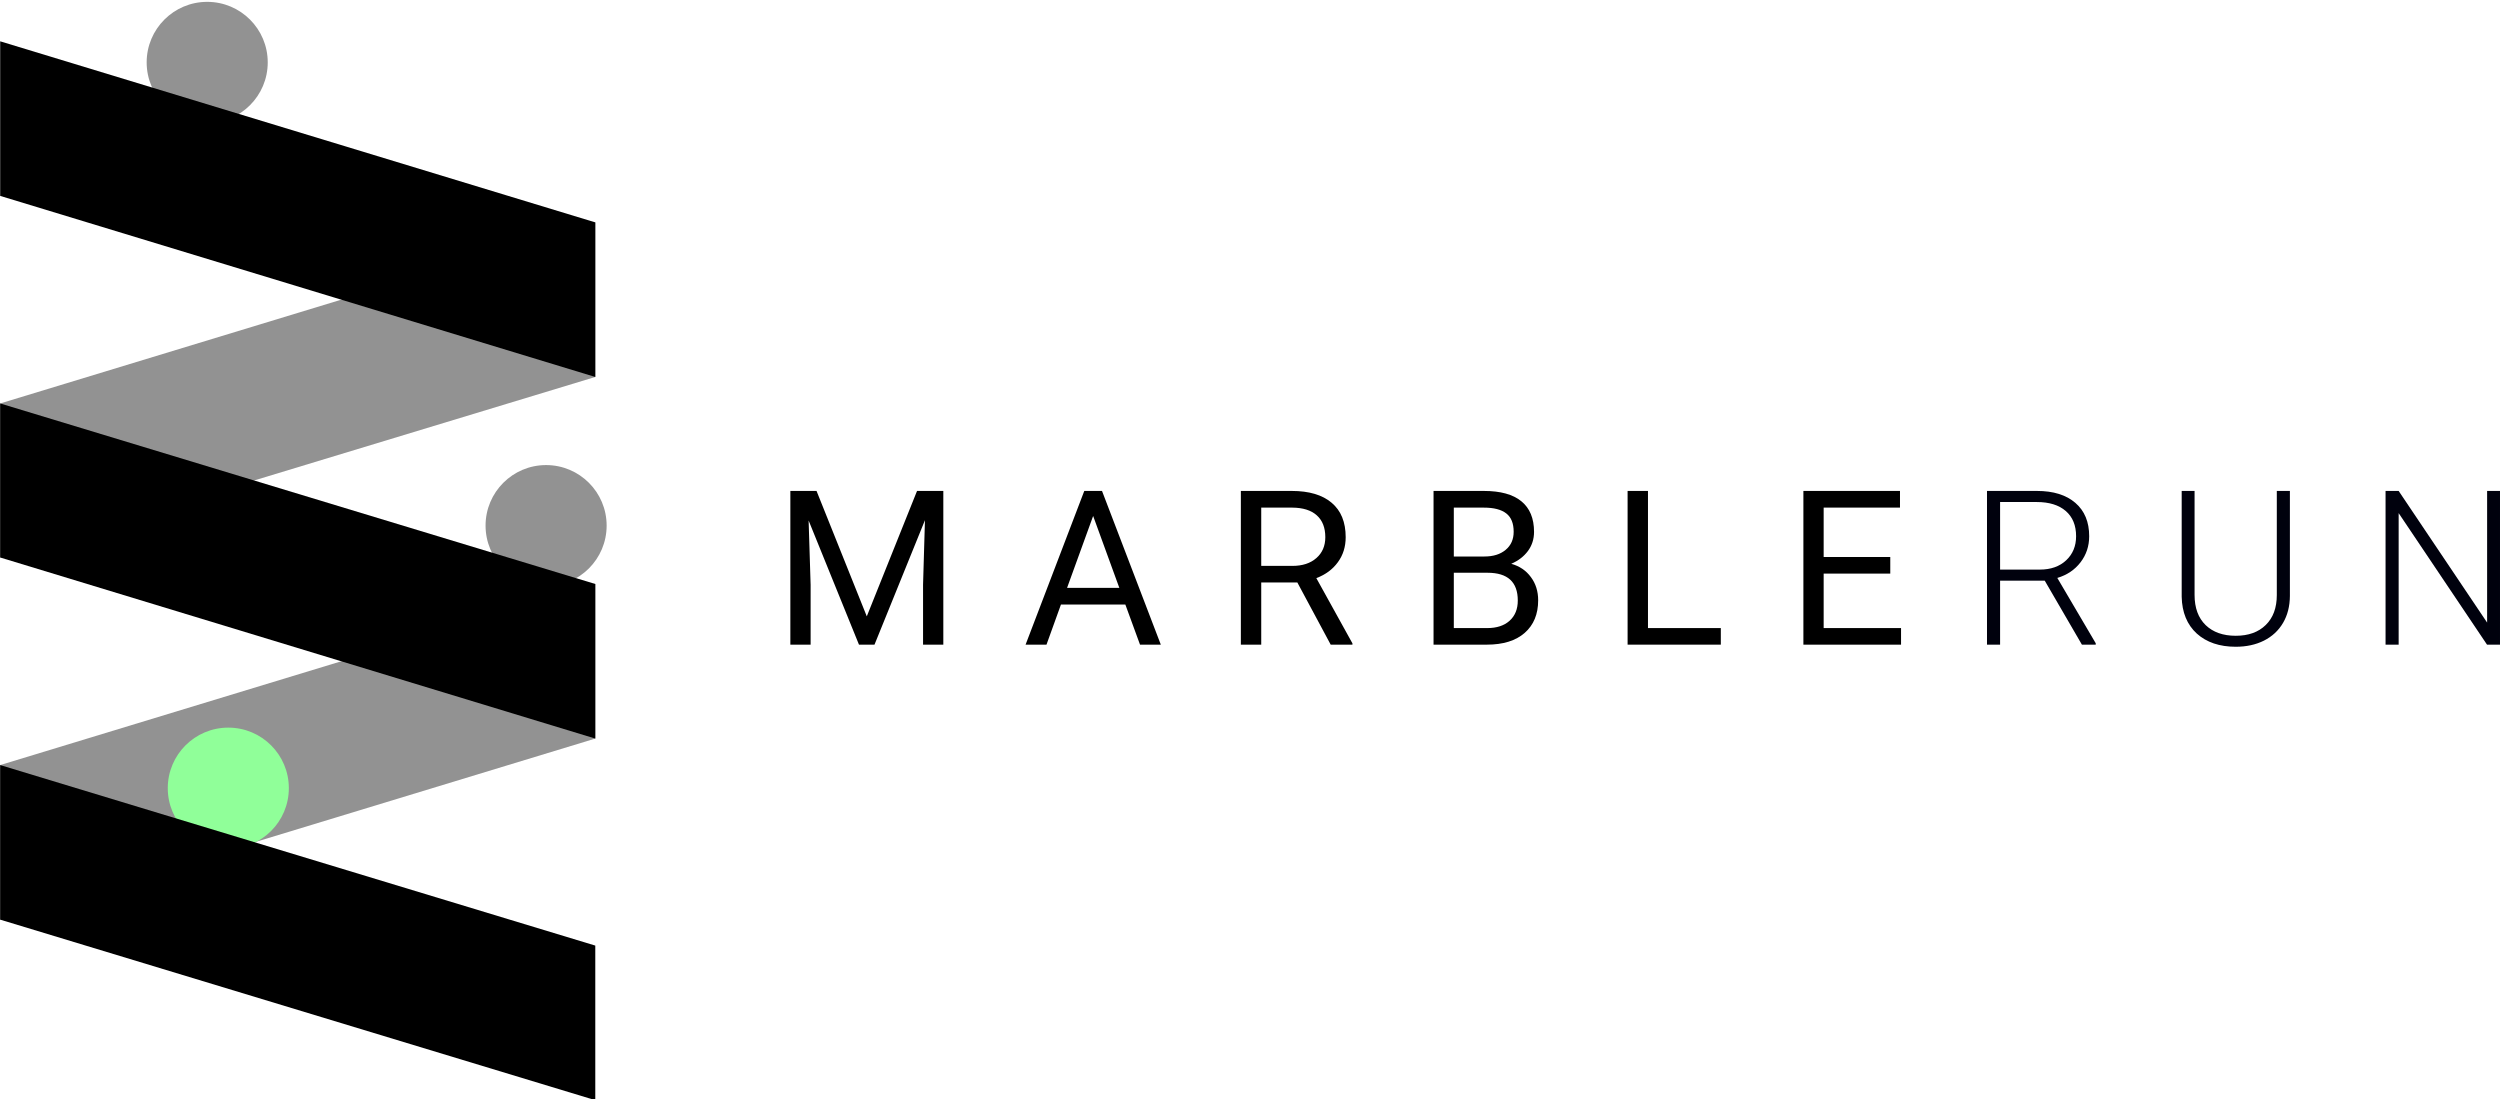
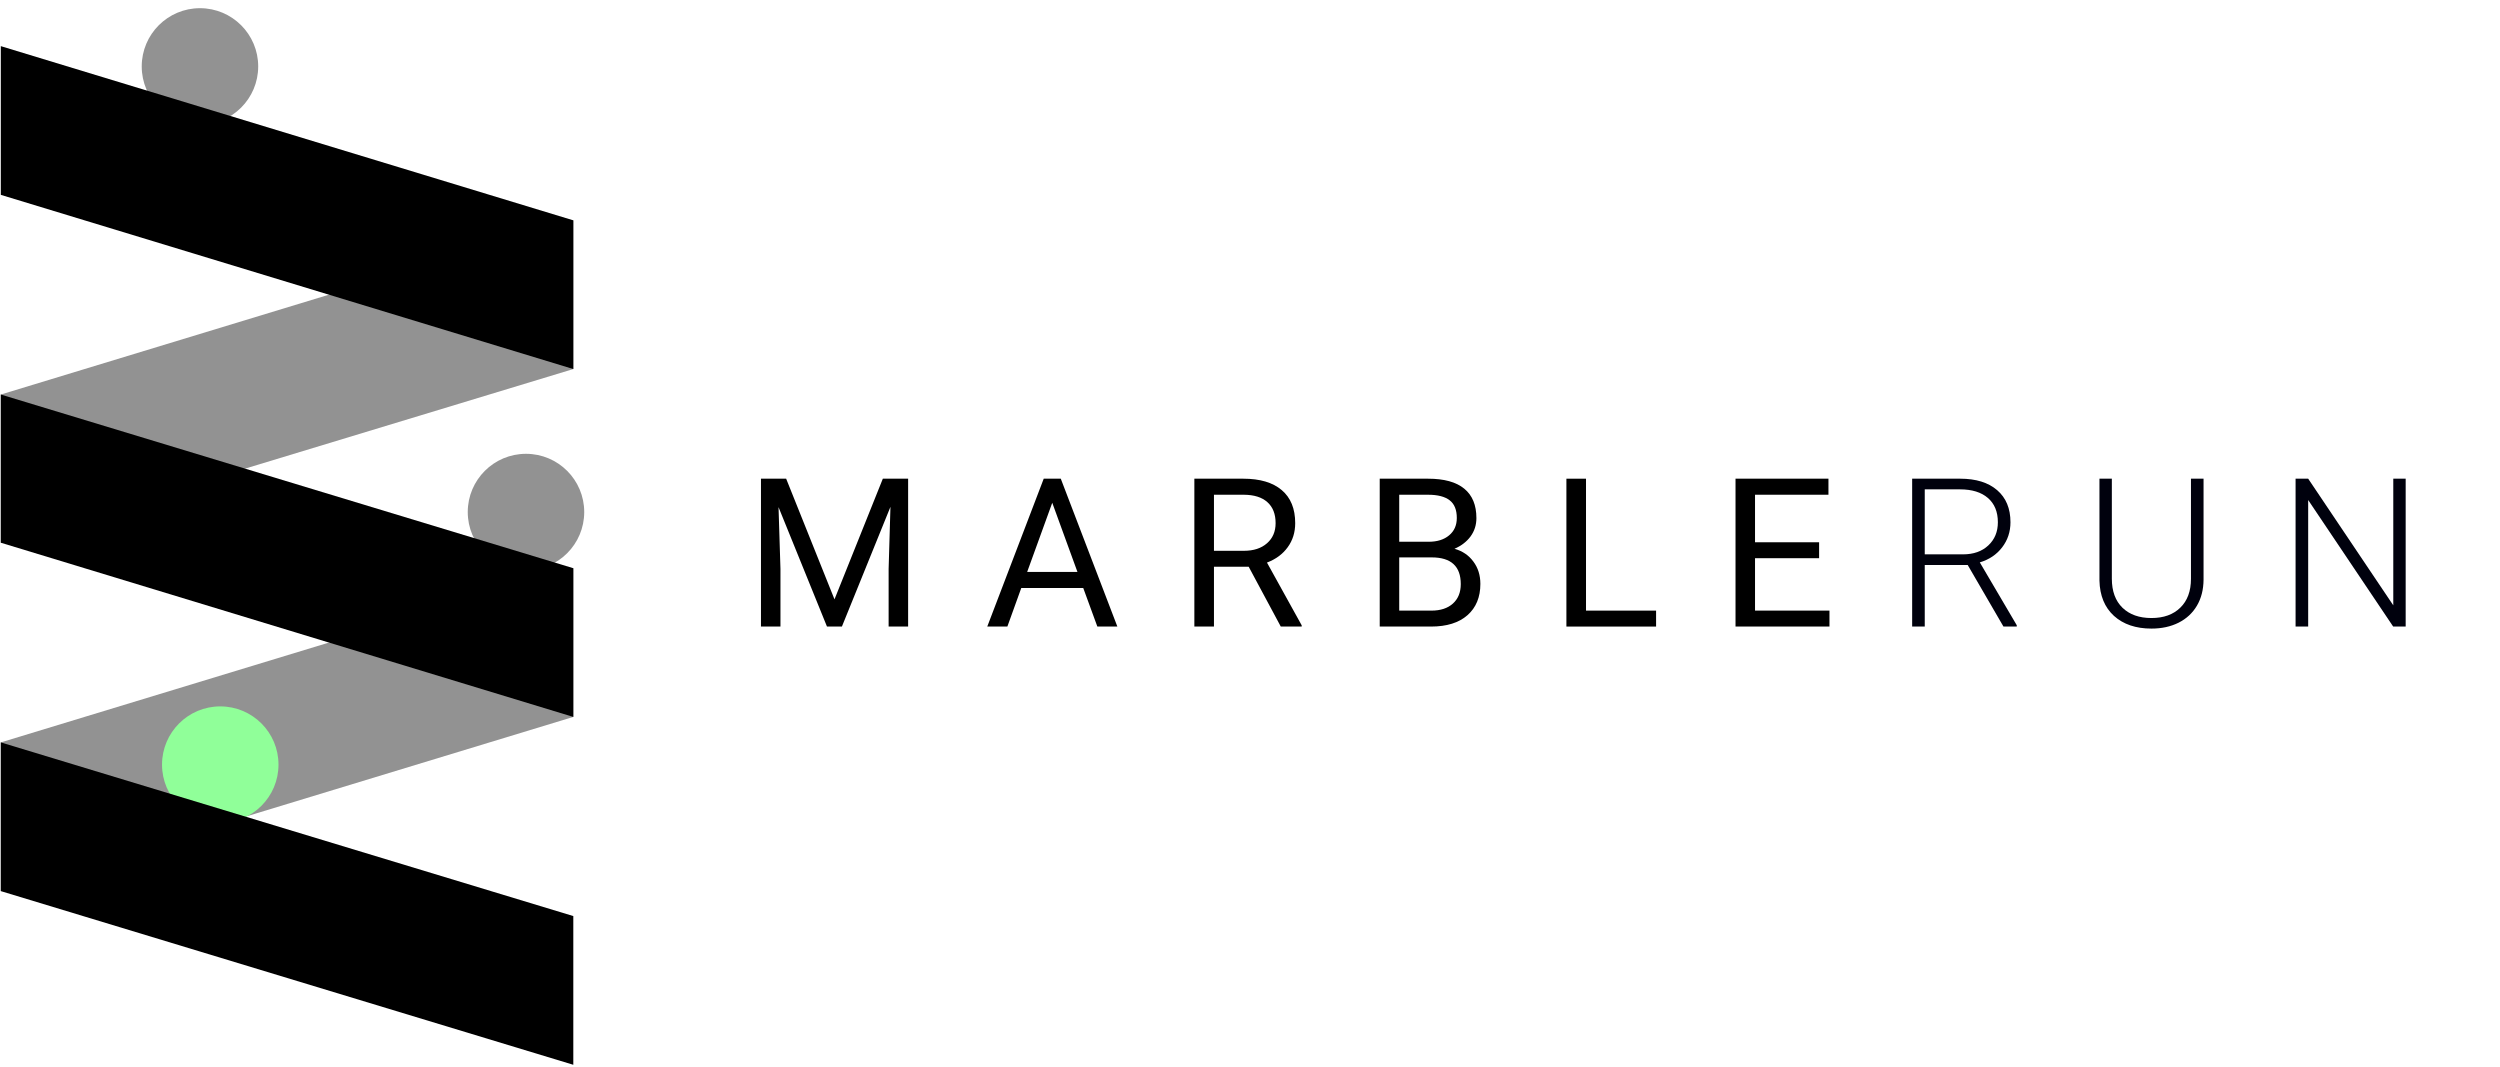
- <svg xmlns="http://www.w3.org/2000/svg" version="1.1" id="Layer_1" x="0px" y="0px" viewBox="0 0 1169.54 513.812" xml:space="preserve" width="1169.54" height="513.812">
+ <svg xmlns="http://www.w3.org/2000/svg" version="1.1" id="Layer_1" x="0px" y="0px" viewBox="0 0 265 113" xml:space="preserve" width="265" height="113">
  <defs id="defs72">
    <rect x="394.038" y="-468.468" width="699.053" height="194.1" id="rect1888" />
    <rect x="147.851" y="72.94" width="299.644" height="68.011" id="rect871" />
    <radialGradient gradientUnits="userSpaceOnUse" r="12.327" cy="341.111" cx="302.975" id="radialGradient868">
      <stop id="stop864" style="stop-color:#ffffff;stop-opacity:1" offset="0" />
      <stop id="stop866" style="stop-color:#8195a6;stop-opacity:1" offset="1" />
    </radialGradient>
    <rect x="418.717" y="492.43" width="468.86" height="0" id="rect901" />
  </defs>
  <style type="text/css" id="style2">
	.st0{fill:url(#SVGID_1_);}
	.st1{fill:url(#SVGID_2_);}
	.st2{fill:url(#SVGID_3_);}
	.st3{fill:url(#SVGID_4_);}
	.st4{fill:url(#SVGID_5_);}
	.st5{fill:#231F20;}
</style>
  <text xml:space="preserve" id="text869" style="font-style:normal;font-weight:normal;font-size:40px;line-height:1.25;font-family:sans-serif;white-space:pre;shape-inside:url(#rect871);fill:#000000;fill-opacity:1;stroke:none" transform="translate(-61.60077,-67.66944)" />
-   <g aria-label="MARBLERUN" id="text877" style="font-style:normal;font-weight:normal;font-size:40px;line-height:1.25;font-family:sans-serif;fill:#000000;fill-opacity:1;stroke:none" transform="translate(-61.60077,-67.66944)">
+   <g aria-label="MARBLERUN" id="text877" style="font-style:normal;font-weight:normal;font-size:40px;line-height:1.25;font-family:sans-serif;fill:#000000;fill-opacity:1;stroke:none" transform="matrix(0.2179785,0,0,0.2179785,-13.36078,-14.07217)">
    <path d="m 443.589,297.339 23.508,58.671 23.508,-58.671 h 12.297 v 71.907 h -9.482 v -28.002 l 0.889,-30.225 -23.607,58.227 h -7.26 l -23.558,-58.079 0.938,30.077 v 28.002 h -9.482 v -71.907 z" style="font-style:normal;font-variant:normal;font-weight:normal;font-stretch:normal;font-size:40px;font-family:Roboto;-inkscape-font-specification:'Roboto, Normal';font-variant-ligatures:normal;font-variant-caps:normal;font-variant-numeric:normal;font-variant-east-asian:normal;stroke-width:2.529" id="path868" />
    <path d="m 588.055,350.48 h -30.126 l -6.766,18.767 h -9.779 l 27.459,-71.907 h 8.297 l 27.508,71.907 h -9.729 z m -27.262,-7.803 h 24.446 l -12.248,-33.632 z" style="font-style:normal;font-variant:normal;font-weight:normal;font-stretch:normal;font-size:40px;font-family:Roboto;-inkscape-font-specification:'Roboto, Normal';font-variant-ligatures:normal;font-variant-caps:normal;font-variant-numeric:normal;font-variant-east-asian:normal;stroke-width:2.529" id="path870" />
    <path d="m 668.516,340.158 h -16.89 v 29.089 h -9.532 v -71.907 h 23.804 q 12.149,0 18.668,5.531 6.568,5.531 6.568,16.1 0,6.717 -3.655,11.705 -3.605,4.988 -10.075,7.457 l 16.89,30.521 v 0.593 h -10.174 z m -16.89,-7.754 h 14.569 q 7.062,0 11.211,-3.655 4.198,-3.655 4.198,-9.779 0,-6.667 -4,-10.223 -3.951,-3.556 -11.458,-3.605 h -14.52 z" style="font-style:normal;font-variant:normal;font-weight:normal;font-stretch:normal;font-size:40px;font-family:Roboto;-inkscape-font-specification:'Roboto, Normal';font-variant-ligatures:normal;font-variant-caps:normal;font-variant-numeric:normal;font-variant-east-asian:normal;stroke-width:2.529" id="path872" />
    <path d="m 732.235,369.247 v -71.907 h 23.508 q 11.705,0 17.582,4.84 5.926,4.84 5.926,14.322 0,5.037 -2.864,8.939 -2.864,3.852 -7.803,5.976 5.828,1.63 9.186,6.223 3.408,4.544 3.408,10.865 0,9.68 -6.272,15.211 -6.272,5.531 -17.73,5.531 z m 9.482,-33.632 v 25.879 h 15.656 q 6.618,0 10.421,-3.408 3.852,-3.457 3.852,-9.482 0,-12.989 -14.125,-12.989 z m 0,-7.606 h 14.322 q 6.223,0 9.927,-3.111 3.753,-3.111 3.753,-8.445 0,-5.926 -3.457,-8.593 -3.457,-2.716 -10.519,-2.716 h -14.026 z" style="font-style:normal;font-variant:normal;font-weight:normal;font-stretch:normal;font-size:40px;font-family:Roboto;-inkscape-font-specification:'Roboto, Normal';font-variant-ligatures:normal;font-variant-caps:normal;font-variant-numeric:normal;font-variant-east-asian:normal;stroke-width:2.529" id="path874" />
    <path d="m 832.549,361.493 h 34.077 v 7.754 h -43.609 v -71.907 h 9.532 z" style="font-style:normal;font-variant:normal;font-weight:normal;font-stretch:normal;font-size:40px;font-family:Roboto;-inkscape-font-specification:'Roboto, Normal';font-variant-ligatures:normal;font-variant-caps:normal;font-variant-numeric:normal;font-variant-east-asian:normal;stroke-width:2.529" id="path876" />
    <path d="m 945.902,336.009 h -31.163 v 25.484 h 36.2 v 7.754 h -45.683 v -71.907 h 45.189 v 7.803 h -35.707 v 23.113 h 31.163 z" style="font-style:normal;font-variant:normal;font-weight:normal;font-stretch:normal;font-size:40px;font-family:Roboto;-inkscape-font-specification:'Roboto, Normal';font-variant-ligatures:normal;font-variant-caps:normal;font-variant-numeric:normal;font-variant-east-asian:normal;stroke-width:2.529" id="path878" />
    <path d="m 1018.165,339.318 h -20.891 v 29.928 h -6.124 v -71.907 h 23.36 q 11.507,0 17.977,5.581 6.47,5.581 6.47,15.606 0,6.914 -4.05,12.199 -4.05,5.284 -10.865,7.309 l 17.977,30.57 v 0.642 h -6.47 z m -20.891,-5.186 h 18.619 q 7.655,0 12.297,-4.346 4.642,-4.346 4.642,-11.26 0,-7.606 -4.84,-11.803 -4.84,-4.198 -13.581,-4.198 h -17.137 z" style="font-style:normal;font-variant:normal;font-weight:300;font-stretch:normal;font-size:40px;font-family:Roboto;-inkscape-font-specification:'Roboto, Light';font-variant-ligatures:normal;font-variant-caps:normal;font-variant-numeric:normal;font-variant-east-asian:normal;fill:#00010d;fill-opacity:1;stroke-width:2.529" id="path880" />
    <path d="m 1132.851,297.339 v 49.09 q -0.049,7.26 -3.21,12.643 -3.161,5.383 -8.939,8.297 -5.729,2.864 -13.186,2.864 -11.359,0 -18.224,-6.173 -6.815,-6.223 -7.062,-17.187 v -49.535 h 6.025 v 48.646 q 0,9.087 5.186,14.125 5.186,4.988 14.075,4.988 8.89,0 14.026,-5.037 5.186,-5.037 5.186,-14.026 v -48.695 z" style="font-style:normal;font-variant:normal;font-weight:300;font-stretch:normal;font-size:40px;font-family:Roboto;-inkscape-font-specification:'Roboto, Light';font-variant-ligatures:normal;font-variant-caps:normal;font-variant-numeric:normal;font-variant-east-asian:normal;fill:#00010d;fill-opacity:1;stroke-width:2.529" id="path882" />
    <path d="m 1231.14,369.247 h -6.075 l -41.337,-61.536 v 61.536 h -6.124 v -71.907 h 6.124 l 41.386,61.585 v -61.585 h 6.025 z" style="font-style:normal;font-variant:normal;font-weight:300;font-stretch:normal;font-size:40px;font-family:Roboto;-inkscape-font-specification:'Roboto, Light';font-variant-ligatures:normal;font-variant-caps:normal;font-variant-numeric:normal;font-variant-east-asian:normal;fill:#00010d;fill-opacity:1;stroke-width:2.529" id="path884" />
  </g>
-   <circle style="fill:#929292;fill-opacity:1;stroke-width:2.529" class="st0" cx="96.931" cy="29.188" r="28.32" id="circle9" />
-   <circle class="st1" cx="255.474" cy="245.889" r="28.32" id="circle16" style="fill:#929292;fill-opacity:1;stroke-width:2.529" />
-   <polygon class="st3" points="372.1,376.2 262,409.7 262,438.2 372.1,404.8 " id="polygon32" style="fill:#929292;fill-opacity:1" transform="matrix(2.528603,0,0,2.528603,-662.4086,-847.2262)" />
-   <polygon class="st4" points="372.1,443.1 262,476.6 262,505.2 372.1,471.7 " id="polygon41" style="fill:#929292;fill-opacity:1" transform="matrix(2.528603,0,0,2.528603,-662.4086,-847.2262)" />
-   <polygon points="262,342.7 372.1,376.2 372.1,404.8 262,371.3 " id="polygon43" style="fill:#000000;fill-opacity:1" transform="matrix(2.528603,0,0,2.528603,-662.4086,-847.2262)" />
-   <polygon points="262,409.7 372.1,443.1 372.1,471.7 262,438.2 " id="polygon45" style="fill:#000000;fill-opacity:1" transform="matrix(2.528603,0,0,2.528603,-662.4086,-847.2262)" />
-   <circle style="fill:#90ff99;fill-opacity:1;stroke-width:2.529" class="st2" cx="106.805" cy="368.714" r="28.32" id="circle23" />
-   <polygon points="262,476.6 372.1,510 372.1,538.6 262,505.2 " id="polygon47" style="fill:#000000;fill-opacity:1" transform="matrix(2.528603,0,0,2.528603,-662.4086,-847.2262)" />
+   <circle style="fill:#929292;fill-opacity:1;stroke-width:0.551" class="st0" cx="21.196" cy="7.041" r="6.173" id="circle9" />
+   <circle class="st1" cx="55.755" cy="54.277" r="6.173" id="circle16" style="fill:#929292;fill-opacity:1;stroke-width:0.551" />
+   <polygon class="st3" points="262,409.7 262,438.2 372.1,404.8 372.1,376.2 " id="polygon32" style="fill:#929292;fill-opacity:1" transform="matrix(0.5511811,0,0,0.5511811,-144.3239,-183.9988)" />
+   <polygon class="st4" points="262,476.6 262,505.2 372.1,471.7 372.1,443.1 " id="polygon41" style="fill:#929292;fill-opacity:1" transform="matrix(0.5511811,0,0,0.5511811,-144.3239,-183.9988)" />
+   <polygon points="372.1,376.2 372.1,404.8 262,371.3 262,342.7 " id="polygon43" style="fill:#000000;fill-opacity:1" transform="matrix(0.5511811,0,0,0.5511811,-144.3239,-183.9988)" />
+   <polygon points="372.1,443.1 372.1,471.7 262,438.2 262,409.7 " id="polygon45" style="fill:#000000;fill-opacity:1" transform="matrix(0.5511811,0,0,0.5511811,-144.3239,-183.9988)" />
+   <circle style="fill:#90ff99;fill-opacity:1;stroke-width:0.551" class="st2" cx="23.348" cy="81.05" r="6.173" id="circle23" />
+   <polygon points="372.1,510 372.1,538.6 262,505.2 262,476.6 " id="polygon47" style="fill:#000000;fill-opacity:1" transform="matrix(0.5511811,0,0,0.5511811,-144.3239,-183.9988)" />
  <g aria-label="sfasdf" id="text1886" style="font-size:40px;line-height:1.25;white-space:pre;shape-inside:url(#rect1888)" />
</svg>
